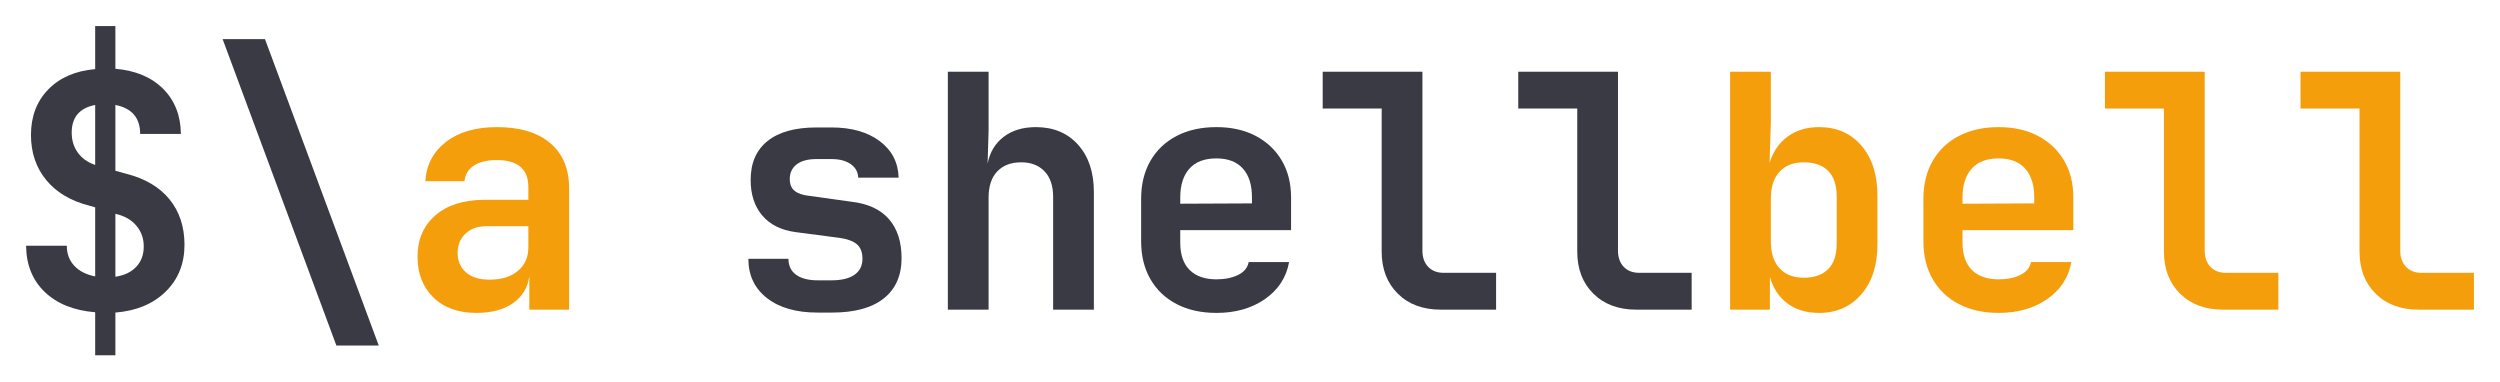
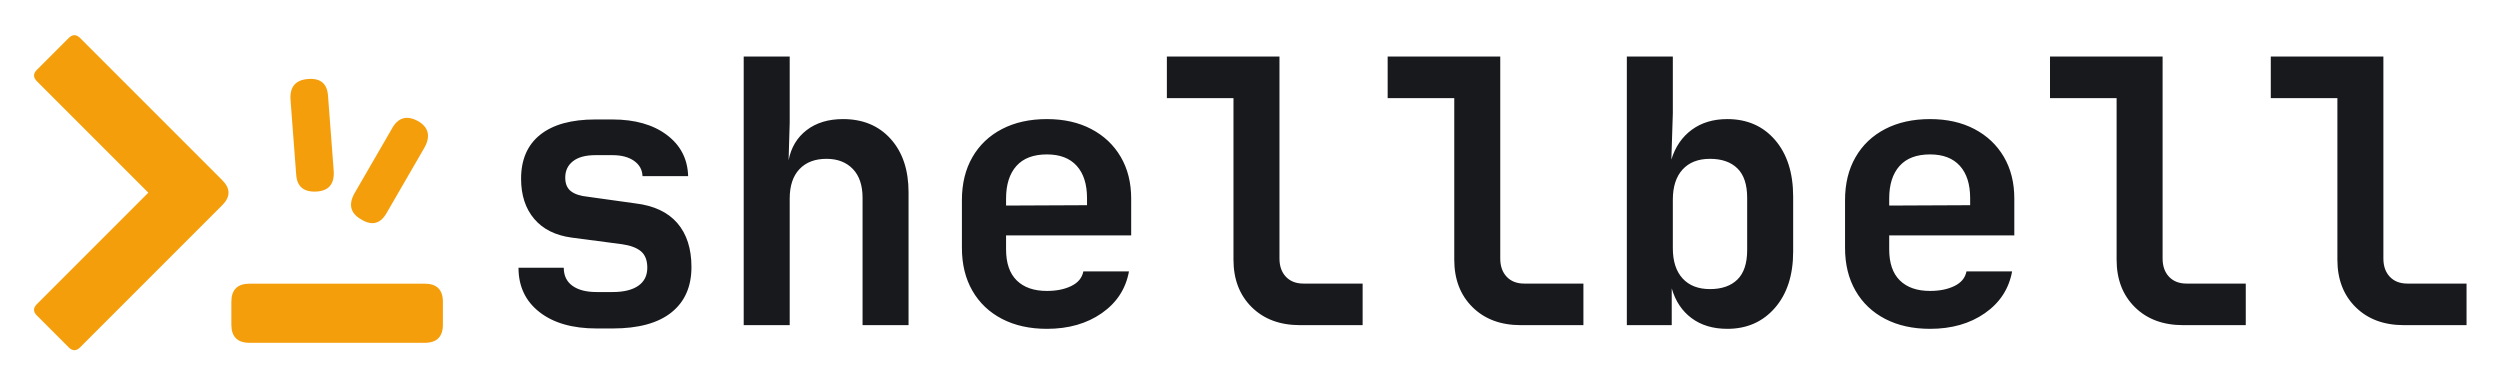
- <svg xmlns="http://www.w3.org/2000/svg" viewBox="-6.9 -285 2301 351">
-   <path d="M99.300 42L80.700 42L80.700 2.400Q51.300 0 34.350-16.200Q17.400-32.400 17.100-58.800L54.600-58.800Q54.600-47.700 61.500-40.350Q68.400-33 80.700-30.600L80.700-94.200L75.300-95.700Q49.500-102.300 35.550-119.400Q21.600-136.500 21.600-160.800Q21.600-186.300 37.500-202.650Q53.400-219 80.700-221.400L80.700-261L99.300-261L99.300-221.700Q127.200-219.300 143.250-203.250Q159.300-187.200 159.600-161.700L122.100-161.700Q122.100-183.900 99.300-188.400L99.300-127.800L109.200-125.100Q135.300-118.500 149.100-101.550Q162.900-84.600 162.900-59.700Q162.900-33.600 145.650-16.650Q128.400 0.300 99.300 2.700L99.300 42M59.100-162.900Q59.100-152.400 64.650-144.600Q70.200-136.800 80.700-133.200L80.700-188.400Q59.100-184.200 59.100-162.900M99.300-88.200L99.300-30.300Q111.600-32.100 118.500-39.450Q125.400-46.800 125.400-58.200Q125.400-69.300 118.500-77.400Q111.600-85.500 99.300-88.200" fill="#3A3A44" />
-   <path d="M341.700 33L302.700 33L198-249L237-249" fill="#3A3A44" />
-   <path d="M431.700 3Q406.500 3 391.950-11.250Q377.400-25.500 377.400-48.600Q377.400-72.600 393.900-86.850Q410.400-101.100 439.200-101.100L479.400-101.100L479.400-112.800Q479.400-137.700 450.300-137.700Q437.100-137.700 429.300-132.600Q421.500-127.500 420.600-118.200L384.600-118.200Q385.800-140.400 403.350-154.200Q420.900-168 450.600-168Q482.100-168 499.500-153.300Q516.900-138.600 516.900-111.900L516.900 0L480.300 0L480.300-30.900Q478.200-15 465.300-6Q452.400 3 431.700 3M443.700-27.600Q460.200-27.600 469.800-35.700Q479.400-43.800 479.400-57.300L479.400-76.800L441-76.800Q428.700-76.800 421.500-69.900Q414.300-63 414.300-52.200Q414.300-41.100 421.950-34.350Q429.600-27.600 443.700-27.600" fill="#F59E0B" />
-   <path d="M758.700 2.700L745.500 2.700Q716.100 2.700 699-10.650Q681.900-24 681.900-46.800L718.800-46.800Q718.800-37.200 725.850-32.100Q732.900-27 745.500-27L758.700-27Q772.200-27 779.550-32.100Q786.900-37.200 786.900-46.800Q786.900-55.800 781.800-60.150Q776.700-64.500 766.200-66L725.100-71.400Q705.300-74.100 694.650-86.700Q684-99.300 684-119.400Q684-142.800 699.600-155.250Q715.200-167.700 744.600-167.700L758.400-167.700Q786-167.700 802.800-155.100Q819.600-142.500 820.200-121.500L783-121.500Q782.700-129.300 776.100-133.950Q769.500-138.600 758.400-138.600L744.600-138.600Q732.600-138.600 726.300-133.650Q720-128.700 720-120.300Q720-112.800 724.650-109.200Q729.300-105.600 738.300-104.700L777-99.300Q799.800-96.600 811.350-83.250Q822.900-69.900 822.900-47.400Q822.900-23.400 806.550-10.350Q790.200 2.700 758.700 2.700" fill="#3A3A44" />
-   <path d="M903 0L865.500 0L865.500-219L903-219L903-165L902.100-134.400Q905.100-150 916.800-159Q928.500-168 946.500-168Q970.800-168 985.350-151.800Q999.900-135.600 999.900-108.300L999.900 0L962.400 0L962.400-103.800Q962.400-119.100 954.450-127.350Q946.500-135.600 933-135.600Q918.900-135.600 910.950-127.200Q903-118.800 903-103.200" fill="#3A3A44" />
-   <path d="M1112.700 3Q1091.700 3 1076.100-5.100Q1060.500-13.200 1051.950-28.050Q1043.400-42.900 1043.400-63L1043.400-102Q1043.400-122.100 1051.950-136.950Q1060.500-151.800 1076.100-159.900Q1091.700-168 1112.700-168Q1133.400-168 1148.850-159.900Q1164.300-151.800 1172.850-137.250Q1181.400-122.700 1181.400-103.200L1181.400-73.200L1079.400-73.200L1079.400-61.800Q1079.400-45 1088.100-36.450Q1096.800-27.900 1112.700-27.900Q1124.400-27.900 1132.650-31.950Q1140.900-36 1142.400-43.800L1179.600-43.800Q1175.700-22.500 1157.400-9.750Q1139.100 3 1112.700 3M1079.400-103.200L1079.400-97.500L1145.400-97.800L1145.400-103.500Q1145.400-120.600 1137-129.900Q1128.600-139.200 1112.700-139.200Q1096.200-139.200 1087.800-129.750Q1079.400-120.300 1079.400-103.200" fill="#3A3A44" />
-   <path d="M1370.100 0L1319.100 0Q1294.500 0 1279.650-14.700Q1264.800-29.400 1264.800-53.400L1264.800-185.100L1210.500-185.100L1210.500-219L1302.300-219L1302.300-54.300Q1302.300-45 1307.550-39.450Q1312.800-33.900 1321.800-33.900L1370.100-33.900" fill="#3A3A44" />
-   <path d="M1550.100 0L1499.100 0Q1474.500 0 1459.650-14.700Q1444.800-29.400 1444.800-53.400L1444.800-185.100L1390.500-185.100L1390.500-219L1482.300-219L1482.300-54.300Q1482.300-45 1487.550-39.450Q1492.800-33.900 1501.800-33.900L1550.100-33.900" fill="#3A3A44" />
-   <path d="M1667.400 3Q1650 3 1638.300-5.700Q1626.600-14.400 1622.100-30L1622.100 0L1585.500 0L1585.500-219L1623-219L1623-172.800L1621.800-135Q1626.600-150.600 1638.450-159.300Q1650.300-168 1667.400-168Q1691.700-168 1706.400-150.900Q1721.100-133.800 1721.100-104.700L1721.100-60Q1721.100-31.200 1706.250-14.100Q1691.400 3 1667.400 3M1653.300-29.400Q1667.700-29.400 1675.650-37.200Q1683.600-45 1683.600-61.200L1683.600-103.800Q1683.600-120 1675.650-127.800Q1667.700-135.600 1653.300-135.600Q1638.900-135.600 1630.950-126.900Q1623-118.200 1623-102.300L1623-62.700Q1623-46.800 1630.950-38.100Q1638.900-29.400 1653.300-29.400" fill="#F59E0B" />
-   <path d="M1832.700 3Q1811.700 3 1796.100-5.100Q1780.500-13.200 1771.950-28.050Q1763.400-42.900 1763.400-63L1763.400-102Q1763.400-122.100 1771.950-136.950Q1780.500-151.800 1796.100-159.900Q1811.700-168 1832.700-168Q1853.400-168 1868.850-159.900Q1884.300-151.800 1892.850-137.250Q1901.400-122.700 1901.400-103.200L1901.400-73.200L1799.400-73.200L1799.400-61.800Q1799.400-45 1808.100-36.450Q1816.800-27.900 1832.700-27.900Q1844.400-27.900 1852.650-31.950Q1860.900-36 1862.400-43.800L1899.600-43.800Q1895.700-22.500 1877.400-9.750Q1859.100 3 1832.700 3M1799.400-103.200L1799.400-97.500L1865.400-97.800L1865.400-103.500Q1865.400-120.600 1857-129.900Q1848.600-139.200 1832.700-139.200Q1816.200-139.200 1807.800-129.750Q1799.400-120.300 1799.400-103.200" fill="#F59E0B" />
-   <path d="M2090.100 0L2039.100 0Q2014.500 0 1999.650-14.700Q1984.800-29.400 1984.800-53.400L1984.800-185.100L1930.500-185.100L1930.500-219L2022.300-219L2022.300-54.300Q2022.300-45 2027.550-39.450Q2032.800-33.900 2041.800-33.900L2090.100-33.900" fill="#F59E0B" />
-   <path d="M2270.100 0L2219.100 0Q2194.500 0 2179.650-14.700Q2164.800-29.400 2164.800-53.400L2164.800-185.100L2110.500-185.100L2110.500-219L2202.300-219L2202.300-54.300Q2202.300-45 2207.550-39.450Q2212.800-33.900 2221.800-33.900L2270.100-33.900" fill="#F59E0B" />
+ <svg xmlns="http://www.w3.org/2000/svg" viewBox="0 0 1494.68 230.4">
+   <g transform="translate(20 20) scale(0.68)">
+     <path d="M31 4Q36 -1 41 4L166 129Q177 140 166 151L41 276Q36 281 31 276L3 248Q-2 243 3 238L101 140L3 42Q-2 37 3 32Z" fill="#F59E0B" />
+     <path d="M190 220H344Q360 220 360 236V256Q360 272 344 272H190Q174 272 174 256V236Q174 220 190 220Z" fill="#F59E0B" />
+     <path d="M242 40Q258 39 259 55L264 121Q265 138 249 139Q232 140 231 124L226 58Q225 41 242 40Z" fill="#F59E0B" />
+     <path d="M338 77Q352 85 344 100L311 157Q303 172 289 164Q274 156 282 141L315 84Q323 69 338 77Z" fill="#F59E0B" />
+   </g>
+   <g transform="translate(295.7 194.4)">
+     <path d="M70.620 1.980L60.940 1.980Q39.380 1.980 26.840-7.810Q14.300-17.600 14.300-34.320L41.360-34.320Q41.360-27.280 46.530-23.540Q51.700-19.800 60.940-19.800L70.620-19.800Q80.520-19.800 85.910-23.540Q91.300-27.280 91.300-34.320Q91.300-40.920 87.560-44.110Q83.820-47.300 76.120-48.400L45.980-52.360Q31.460-54.340 23.650-63.580Q15.840-72.820 15.840-87.560Q15.840-104.720 27.280-113.850Q38.720-122.980 60.280-122.980L70.400-122.980Q90.640-122.980 102.960-113.740Q115.280-104.500 115.720-89.100L88.440-89.100Q88.220-94.820 83.380-98.230Q78.540-101.640 70.400-101.640L60.280-101.640Q51.480-101.640 46.860-98.010Q42.240-94.380 42.240-88.220Q42.240-82.720 45.650-80.080Q49.060-77.440 55.660-76.780L84.040-72.820Q100.760-70.840 109.230-61.050Q117.700-51.260 117.700-34.760Q117.700-17.160 105.710-7.590Q93.720 1.980 70.620 1.980M176.440 0L148.940 0L148.940-160.600L176.440-160.600L176.440-121L175.780-98.560Q177.980-110 186.560-116.600Q195.140-123.200 208.340-123.200Q226.160-123.200 236.830-111.320Q247.500-99.440 247.500-79.420L247.500 0L220 0L220-76.120Q220-87.340 214.170-93.390Q208.340-99.440 198.440-99.440Q188.100-99.440 182.270-93.280Q176.440-87.120 176.440-75.680L176.440 0M330.220 2.200Q314.820 2.200 303.380-3.740Q291.940-9.680 285.670-20.570Q279.400-31.460 279.400-46.200L279.400-74.800Q279.400-89.540 285.670-100.430Q291.940-111.320 303.380-117.260Q314.820-123.200 330.220-123.200Q345.400-123.200 356.730-117.260Q368.060-111.320 374.330-100.650Q380.600-89.980 380.600-75.680L380.600-53.680L305.800-53.680L305.800-45.320Q305.800-33 312.180-26.730Q318.560-20.460 330.220-20.460Q338.800-20.460 344.850-23.430Q350.900-26.400 352-32.120L379.280-32.120Q376.420-16.500 363-7.150Q349.580 2.200 330.220 2.200M305.800-75.680L305.800-71.500L354.200-71.720L354.200-75.900Q354.200-88.440 348.040-95.260Q341.880-102.080 330.220-102.080Q318.120-102.080 311.960-95.150Q305.800-88.220 305.800-75.680M518.980 0L481.580 0Q463.540 0 452.650-10.780Q441.760-21.560 441.760-39.160L441.760-135.740L401.940-135.740L401.940-160.600L469.260-160.600L469.260-39.820Q469.260-33 473.110-28.930Q476.960-24.860 483.560-24.860L518.980-24.860L518.980 0M650.980 0L613.580 0Q595.540 0 584.650-10.780Q573.760-21.560 573.760-39.160L573.760-135.740L533.940-135.740L533.940-160.600L601.260-160.600L601.260-39.820Q601.260-33 605.110-28.930Q608.960-24.860 615.560-24.860L650.980-24.860L650.980 0M737 2.200Q724.240 2.200 715.660-4.180Q707.080-10.560 703.780-22L703.780 0L676.940 0L676.940-160.600L704.440-160.600L704.440-126.720L703.560-99Q707.080-110.440 715.770-116.820Q724.460-123.200 737-123.200Q754.820-123.200 765.600-110.660Q776.380-98.120 776.380-76.780L776.380-44Q776.380-22.880 765.490-10.340Q754.600 2.200 737 2.200M726.660-21.560Q737.220-21.560 743.050-27.280Q748.880-33 748.880-44.880L748.880-76.120Q748.880-88 743.050-93.720Q737.220-99.440 726.660-99.440Q716.100-99.440 710.270-93.060Q704.440-86.680 704.440-75.020L704.440-45.980Q704.440-34.320 710.270-27.940Q716.100-21.560 726.660-21.560M858.220 2.200Q842.820 2.200 831.380-3.740Q819.940-9.680 813.670-20.570Q807.400-31.460 807.400-46.200L807.400-74.800Q807.400-89.540 813.670-100.430Q819.940-111.320 831.380-117.260Q842.820-123.200 858.220-123.200Q873.400-123.200 884.730-117.260Q896.060-111.320 902.330-100.650Q908.600-89.980 908.600-75.680L908.600-53.680L833.800-53.680L833.800-45.320Q833.800-33 840.180-26.730Q846.560-20.460 858.220-20.460Q866.800-20.460 872.850-23.430Q878.900-26.400 880-32.120L907.280-32.120Q904.420-16.500 891-7.150Q877.580 2.200 858.220 2.200M833.800-75.680L833.800-71.500L882.200-71.720L882.200-75.900Q882.200-88.440 876.040-95.260Q869.880-102.080 858.220-102.080Q846.120-102.080 839.960-95.150Q833.800-88.220 833.800-75.680M1046.980 0L1009.580 0Q991.540 0 980.650-10.780Q969.760-21.560 969.760-39.160L969.760-135.740L929.940-135.740L929.940-160.600L997.260-160.600L997.260-39.820Q997.260-33 1001.110-28.930Q1004.960-24.860 1011.560-24.860L1046.980-24.860L1046.980 0M1178.980 0L1141.580 0Q1123.540 0 1112.650-10.780Q1101.760-21.560 1101.760-39.160L1101.760-135.740L1061.940-135.740L1061.940-160.600L1129.260-160.600L1129.260-39.820Q1129.260-33 1133.110-28.930Q1136.960-24.860 1143.560-24.860L1178.980-24.860" fill="#17191D" />
+   </g>
</svg>
